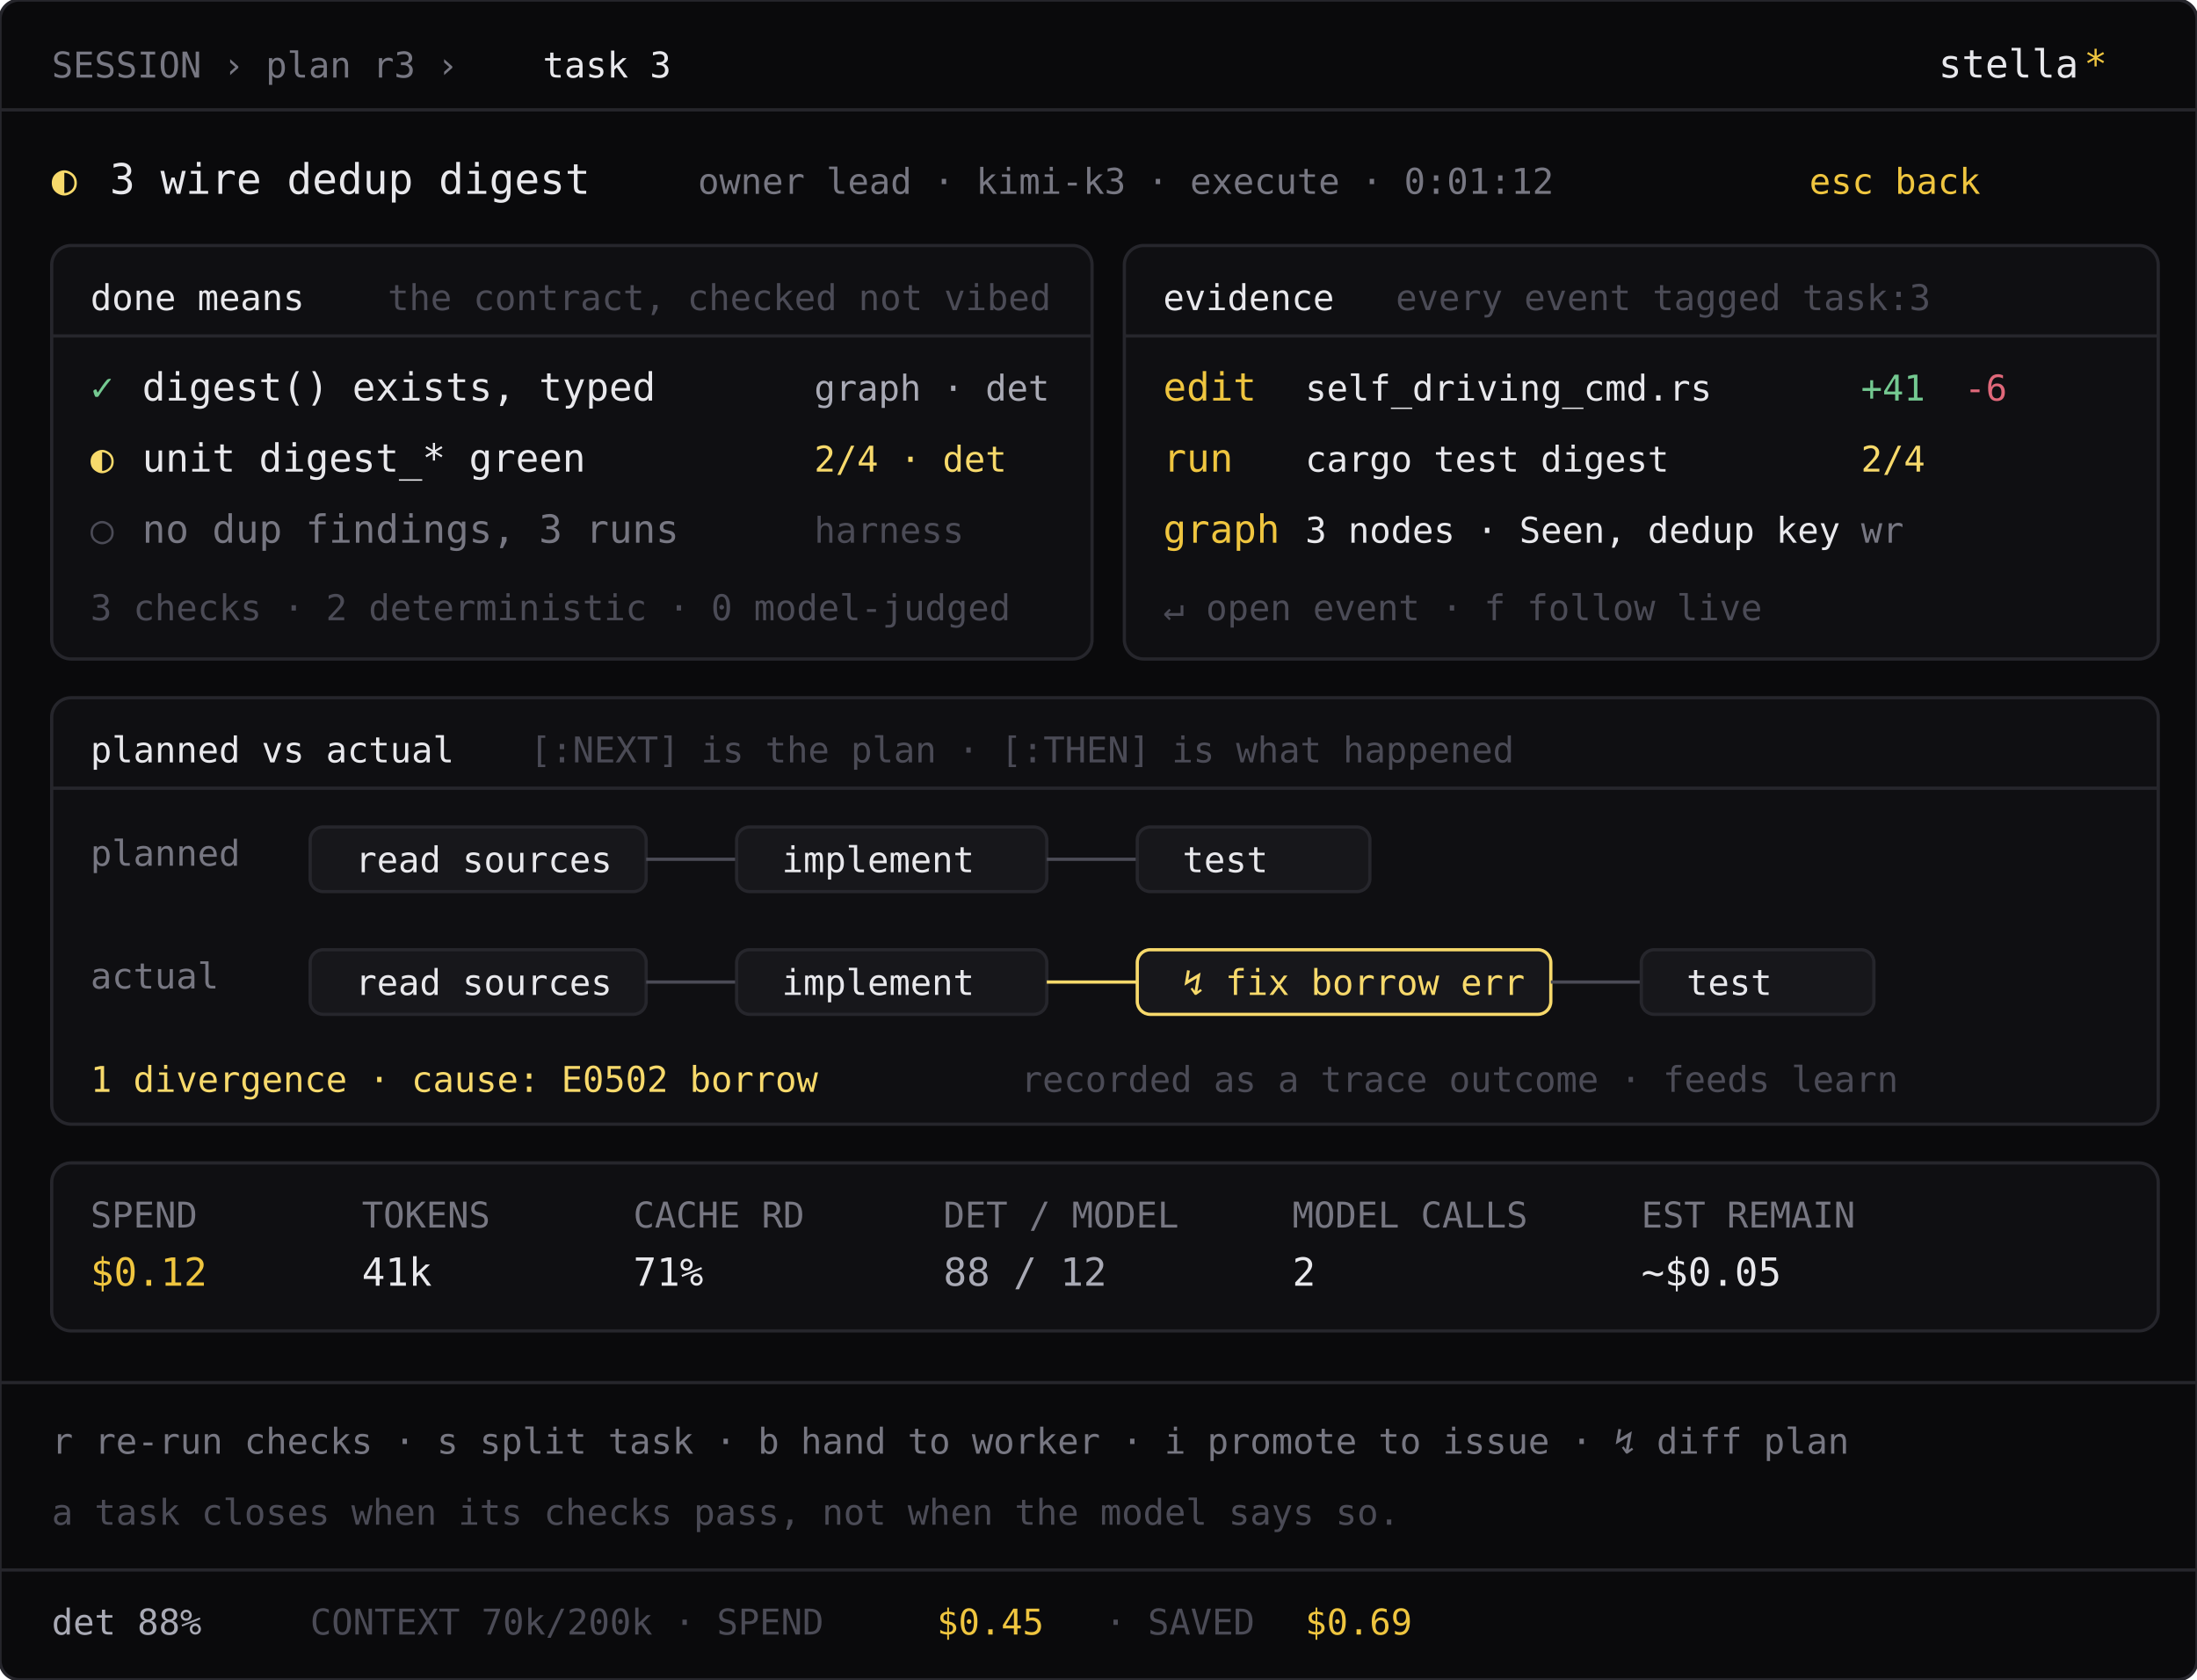
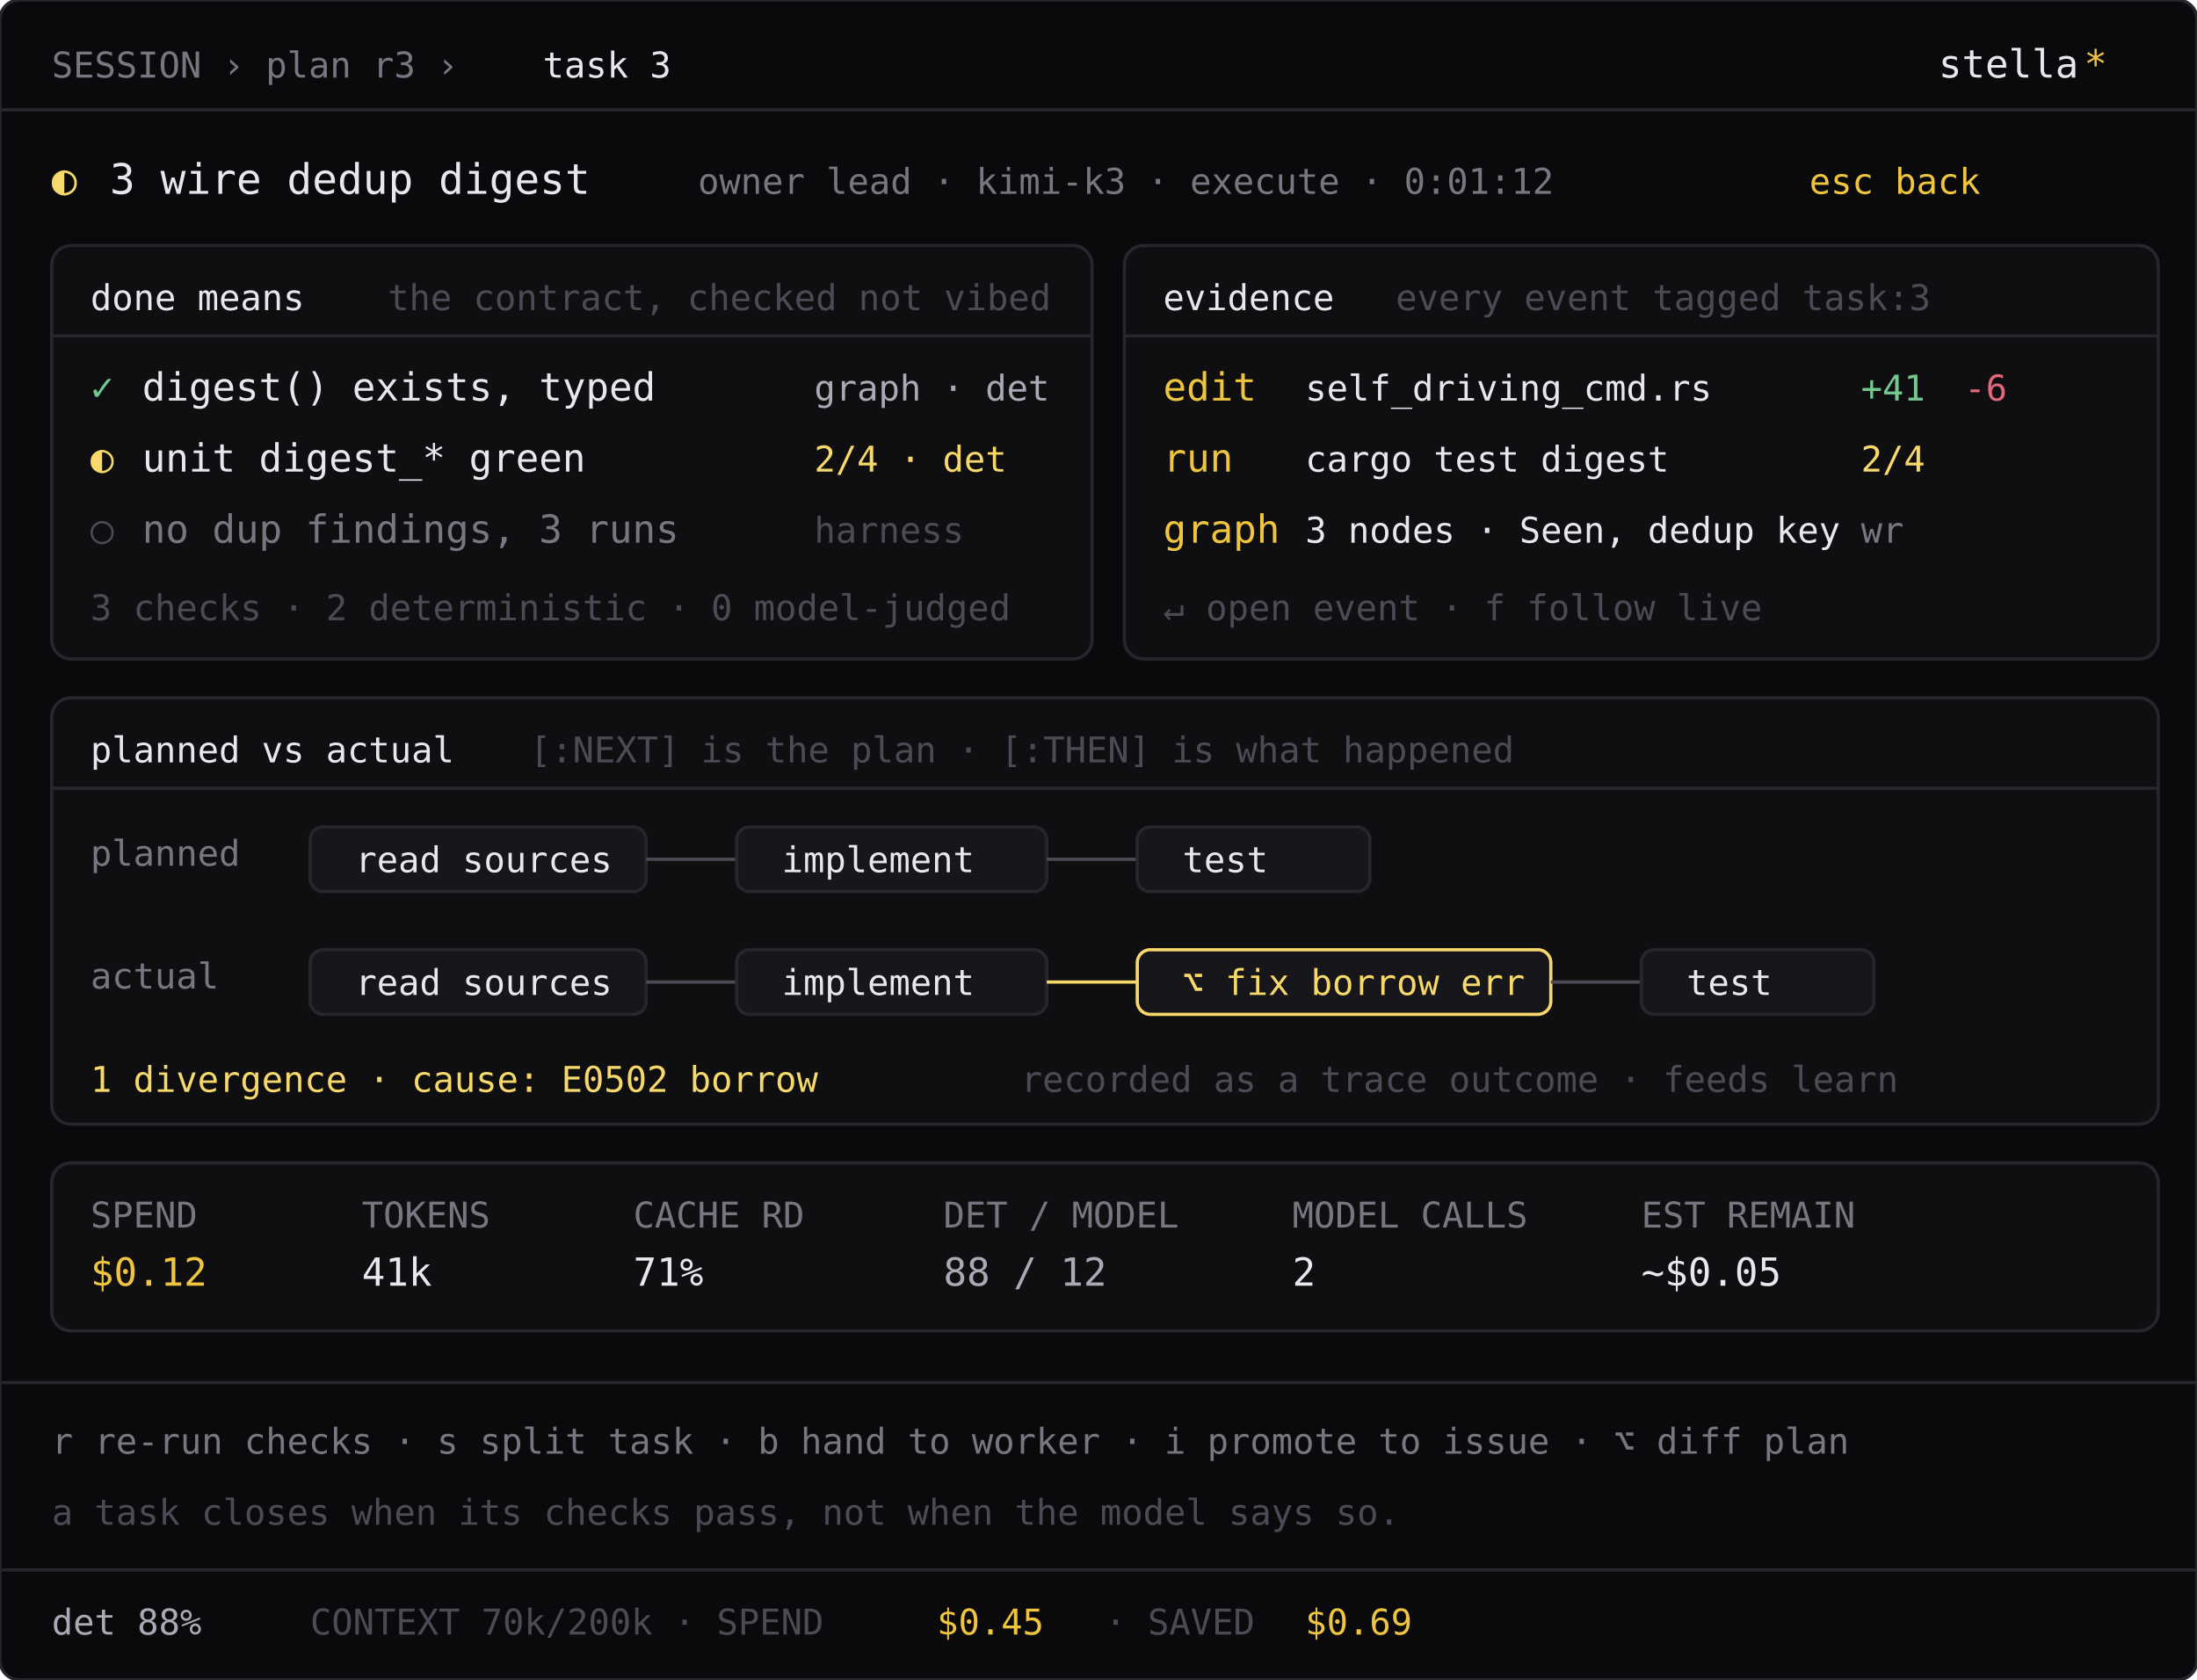
<svg xmlns="http://www.w3.org/2000/svg" viewBox="0 0 680 520" width="680" height="520" font-family="DejaVu Sans Mono, JetBrains Mono, monospace">
  <rect x="0" y="0" width="680" height="520" rx="6" fill="#0A0A0C" stroke="#26262C" stroke-width="1" />
  <text x="16" y="24" font-size="11" fill="#777782">SESSION › plan r3 ›</text>
  <text x="168" y="24" font-size="11" fill="#E8E8EC">task 3</text>
  <text x="600" y="24" font-size="12" fill="#E8E8EC" font-weight="500">stella</text>
  <text x="645" y="24" font-size="12" fill="#EFC53F" font-weight="500">*</text>
  <line x1="0" y1="34" x2="680" y2="34" stroke="#26262C" stroke-width="1" />
  <text x="16" y="60" font-size="13" fill="#F7D96B">◐</text>
  <text x="34" y="60" font-size="13" fill="#E8E8EC" font-weight="500">3 wire dedup digest</text>
  <text x="216" y="60" font-size="11" fill="#777782">owner lead · kimi-k3 · execute · 0:01:12</text>
  <text x="560" y="60" font-size="11" fill="#EFC53F">esc back</text>
  <rect x="16" y="76" width="322" height="128" rx="6" fill="#0F0F12" stroke="#26262C" stroke-width="1" />
  <text x="28" y="96" font-size="11" fill="#E8E8EC" font-weight="500">done means</text>
  <text x="120" y="96" font-size="11" fill="#4B4B56">the contract, checked not vibed</text>
  <line x1="16" y1="104" x2="338" y2="104" stroke="#26262C" stroke-width="1" />
  <text x="28" y="124" font-size="12" fill="#74C991">✓</text>
  <text x="44" y="124" font-size="12" fill="#E8E8EC">digest() exists, typed</text>
  <text x="252" y="124" font-size="11" fill="#A9AAB5">graph · det</text>
  <text x="28" y="146" font-size="12" fill="#F7D96B">◐</text>
  <text x="44" y="146" font-size="12" fill="#E8E8EC">unit digest_* green</text>
  <text x="252" y="146" font-size="11" fill="#F7D96B">2/4 · det</text>
  <text x="28" y="168" font-size="12" fill="#4B4B56">○</text>
  <text x="44" y="168" font-size="12" fill="#777782">no dup findings, 3 runs</text>
  <text x="252" y="168" font-size="11" fill="#4B4B56">harness</text>
  <text x="28" y="192" font-size="11" fill="#4B4B56">3 checks · 2 deterministic · 0 model-judged</text>
  <rect x="348" y="76" width="320" height="128" rx="6" fill="#0F0F12" stroke="#26262C" stroke-width="1" />
  <text x="360" y="96" font-size="11" fill="#E8E8EC" font-weight="500">evidence</text>
  <text x="432" y="96" font-size="11" fill="#4B4B56">every event tagged task:3</text>
  <line x1="348" y1="104" x2="668" y2="104" stroke="#26262C" stroke-width="1" />
  <text x="360" y="124" font-size="12" fill="#EFC53F">edit</text>
  <text x="404" y="124" font-size="11" fill="#E8E8EC">self_driving_cmd.rs</text>
  <text x="576" y="124" font-size="11" fill="#74C991">+41</text>
  <text x="608" y="124" font-size="11" fill="#E0687A">-6</text>
  <text x="360" y="146" font-size="12" fill="#EFC53F">run</text>
  <text x="404" y="146" font-size="11" fill="#E8E8EC">cargo test digest</text>
  <text x="576" y="146" font-size="11" fill="#F7D96B">2/4</text>
  <text x="360" y="168" font-size="12" fill="#EFC53F">graph</text>
  <text x="404" y="168" font-size="11" fill="#E8E8EC">3 nodes · Seen, dedup key</text>
  <text x="576" y="168" font-size="11" fill="#777782">wr</text>
  <text x="360" y="192" font-size="11" fill="#4B4B56">↵ open event · f follow live</text>
  <rect x="16" y="216" width="652" height="132" rx="6" fill="#0F0F12" stroke="#26262C" stroke-width="1" />
  <text x="28" y="236" font-size="11" fill="#E8E8EC" font-weight="500">planned vs actual</text>
  <text x="164" y="236" font-size="11" fill="#4B4B56">[:NEXT] is the plan · [:THEN] is what happened</text>
  <line x1="16" y1="244" x2="668" y2="244" stroke="#26262C" stroke-width="1" />
  <text x="28" y="268" font-size="11" fill="#777782">planned</text>
  <rect x="96" y="256" width="104" height="20" rx="4" fill="#17171B" stroke="#26262C" stroke-width="1" />
  <text x="110" y="270" font-size="11" fill="#E8E8EC">read sources</text>
  <line x1="200" y1="266" x2="228" y2="266" stroke="#4B4B56" stroke-width="1" />
  <rect x="228" y="256" width="96" height="20" rx="4" fill="#17171B" stroke="#26262C" stroke-width="1" />
  <text x="242" y="270" font-size="11" fill="#E8E8EC">implement</text>
  <line x1="324" y1="266" x2="352" y2="266" stroke="#4B4B56" stroke-width="1" />
  <rect x="352" y="256" width="72" height="20" rx="4" fill="#17171B" stroke="#26262C" stroke-width="1" />
  <text x="366" y="270" font-size="11" fill="#E8E8EC">test</text>
  <text x="28" y="306" font-size="11" fill="#777782">actual</text>
  <rect x="96" y="294" width="104" height="20" rx="4" fill="#17171B" stroke="#26262C" stroke-width="1" />
  <text x="110" y="308" font-size="11" fill="#E8E8EC">read sources</text>
  <line x1="200" y1="304" x2="228" y2="304" stroke="#4B4B56" stroke-width="1" />
  <rect x="228" y="294" width="96" height="20" rx="4" fill="#17171B" stroke="#26262C" stroke-width="1" />
  <text x="242" y="308" font-size="11" fill="#E8E8EC">implement</text>
  <line x1="324" y1="304" x2="352" y2="304" stroke="#F7D96B" stroke-width="1" />
  <rect x="352" y="294" width="128" height="20" rx="4" fill="#17171B" stroke="#F7D96B" stroke-width="1" />
-   <text x="366" y="308" font-size="11" fill="#F7D96B">↯ fix borrow err</text>
+   <text x="366" y="308" font-size="11" fill="#F7D96B">⌥ fix borrow err</text>
  <line x1="480" y1="304" x2="508" y2="304" stroke="#4B4B56" stroke-width="1" />
  <rect x="508" y="294" width="72" height="20" rx="4" fill="#17171B" stroke="#26262C" stroke-width="1" />
  <text x="522" y="308" font-size="11" fill="#E8E8EC">test</text>
  <text x="28" y="338" font-size="11" fill="#F7D96B">1 divergence · cause: E0502 borrow</text>
  <text x="316" y="338" font-size="11" fill="#4B4B56">recorded as a trace outcome · feeds learn</text>
  <rect x="16" y="360" width="652" height="52" rx="6" fill="#0F0F12" stroke="#26262C" stroke-width="1" />
  <text x="28" y="380" font-size="11" fill="#777782">SPEND</text>
  <text x="28" y="398" font-size="12" fill="#EFC53F">$0.12</text>
  <text x="112" y="380" font-size="11" fill="#777782">TOKENS</text>
  <text x="112" y="398" font-size="12" fill="#E8E8EC">41k</text>
  <text x="196" y="380" font-size="11" fill="#777782">CACHE RD</text>
  <text x="196" y="398" font-size="12" fill="#E8E8EC">71%</text>
  <text x="292" y="380" font-size="11" fill="#777782">DET / MODEL</text>
  <text x="292" y="398" font-size="12" fill="#A9AAB5">88 / 12</text>
  <text x="400" y="380" font-size="11" fill="#777782">MODEL CALLS</text>
  <text x="400" y="398" font-size="12" fill="#E8E8EC">2</text>
  <text x="508" y="380" font-size="11" fill="#777782">EST REMAIN</text>
  <text x="508" y="398" font-size="12" fill="#E8E8EC">~$0.05</text>
  <line x1="0" y1="428" x2="680" y2="428" stroke="#26262C" stroke-width="1" />
-   <text x="16" y="450" font-size="11" fill="#777782">r re-run checks · s split task · b hand to worker · i promote to issue · ↯ diff plan</text>
+   <text x="16" y="450" font-size="11" fill="#777782">r re-run checks · s split task · b hand to worker · i promote to issue · ⌥ diff plan</text>
  <text x="16" y="472" font-size="11" fill="#4B4B56">a task closes when its checks pass, not when the model says so.</text>
  <line x1="0" y1="486" x2="680" y2="486" stroke="#26262C" stroke-width="1" />
  <text x="16" y="506" font-size="11" fill="#A9AAB5">det 88%</text>
  <text x="96" y="506" font-size="11" fill="#4B4B56">CONTEXT 70k/200k · SPEND</text>
  <text x="290" y="506" font-size="11" fill="#EFC53F">$0.45</text>
  <text x="342" y="506" font-size="11" fill="#4B4B56">· SAVED</text>
  <text x="404" y="506" font-size="11" fill="#EFC53F">$0.69</text>
</svg>
